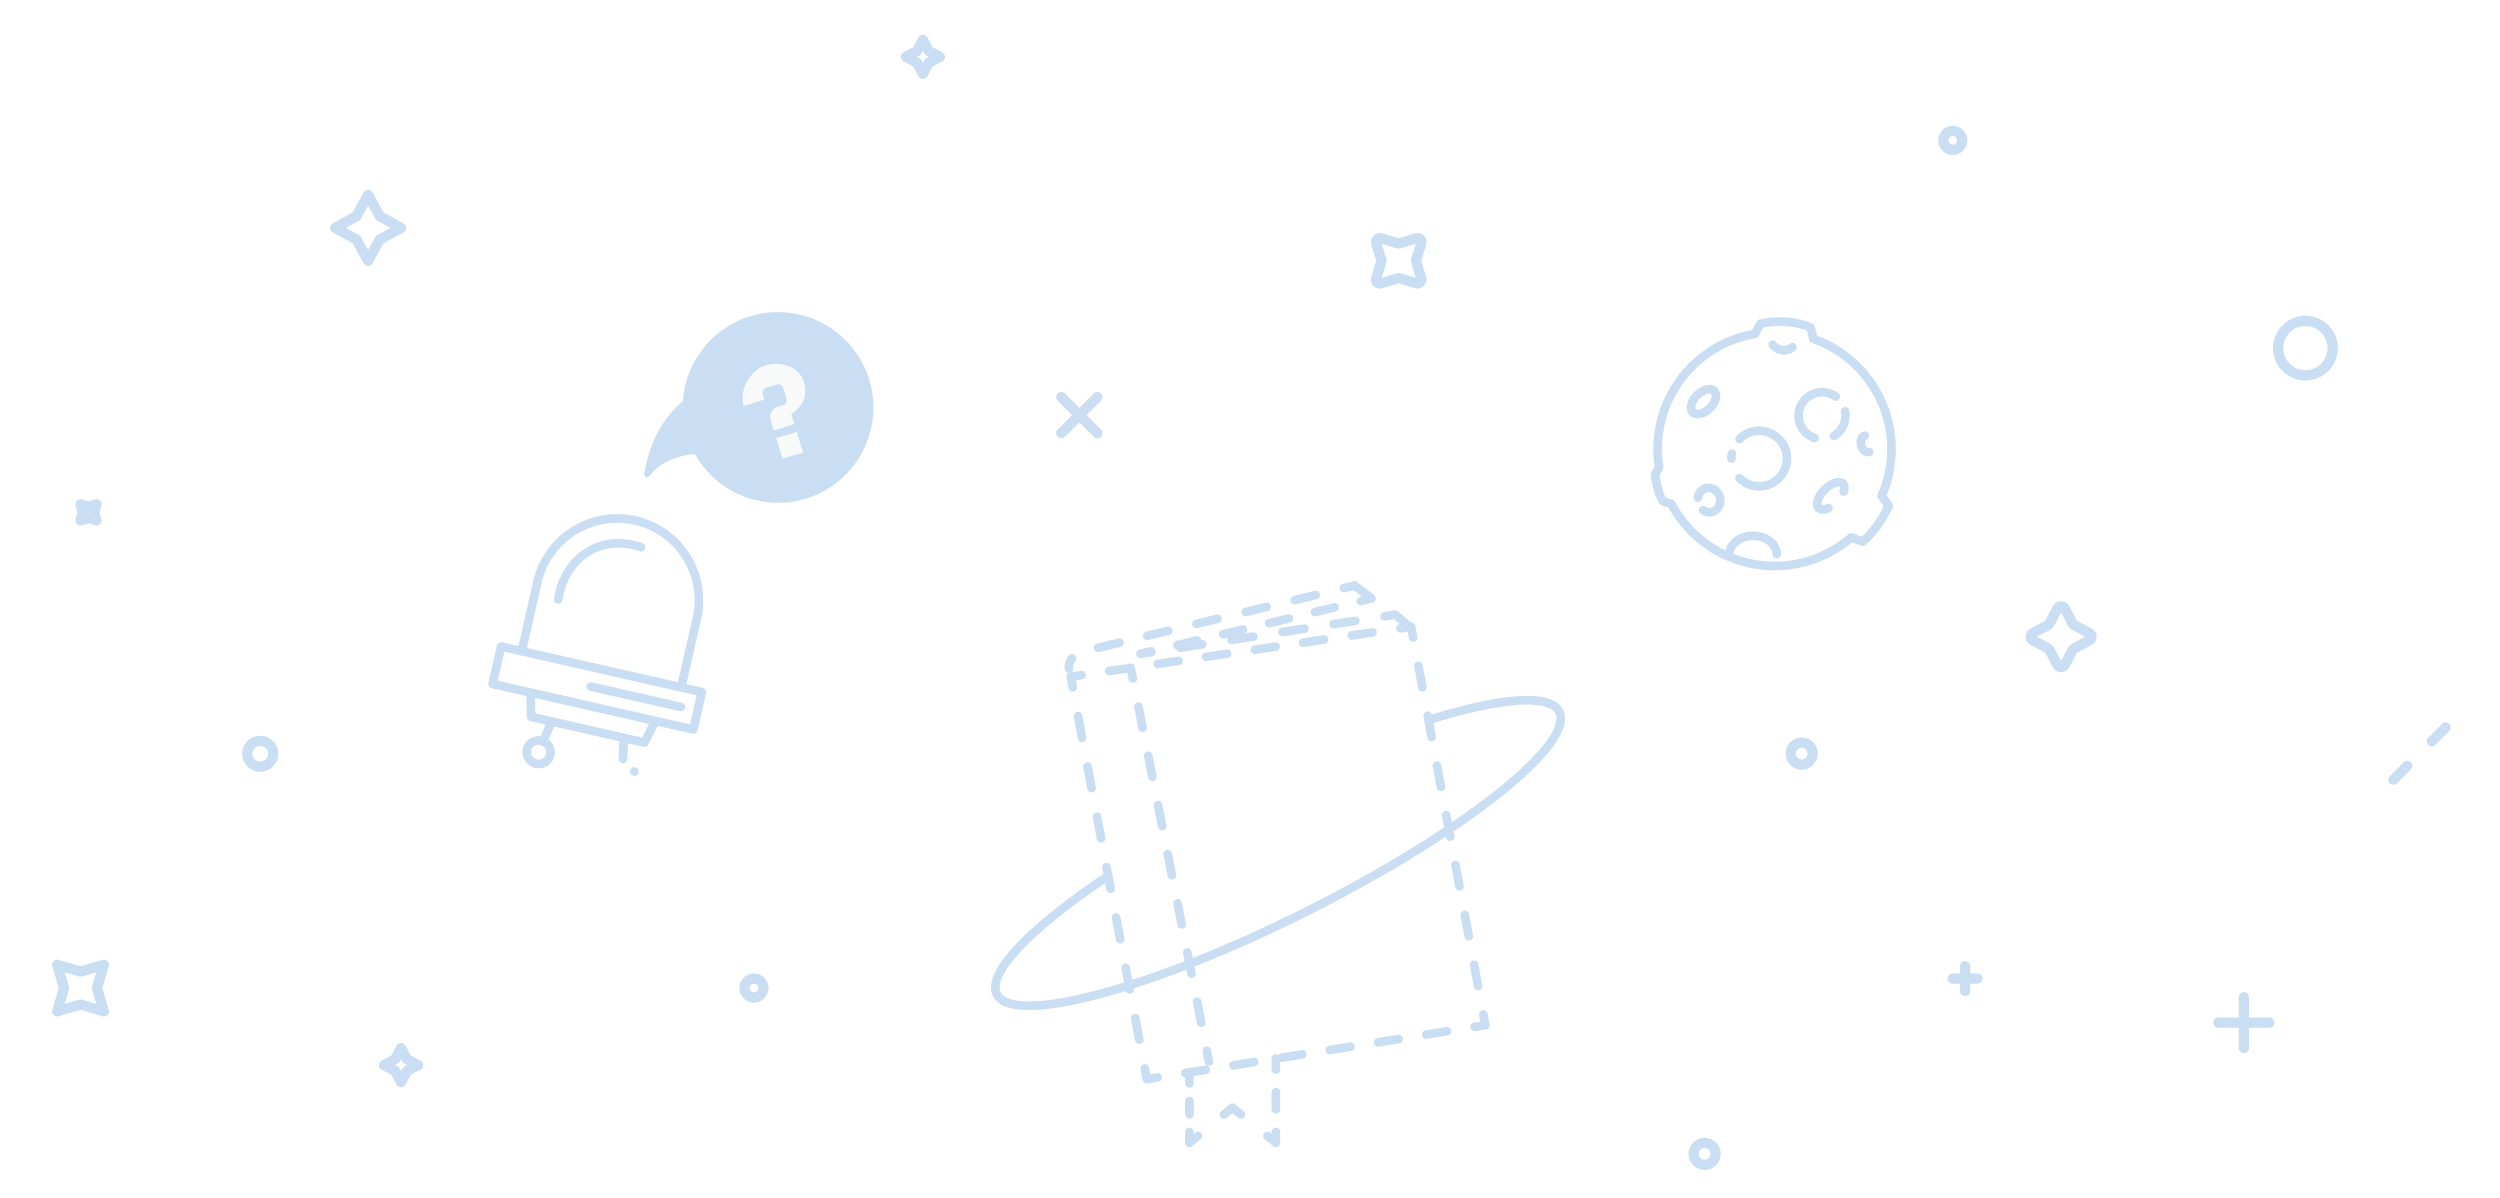
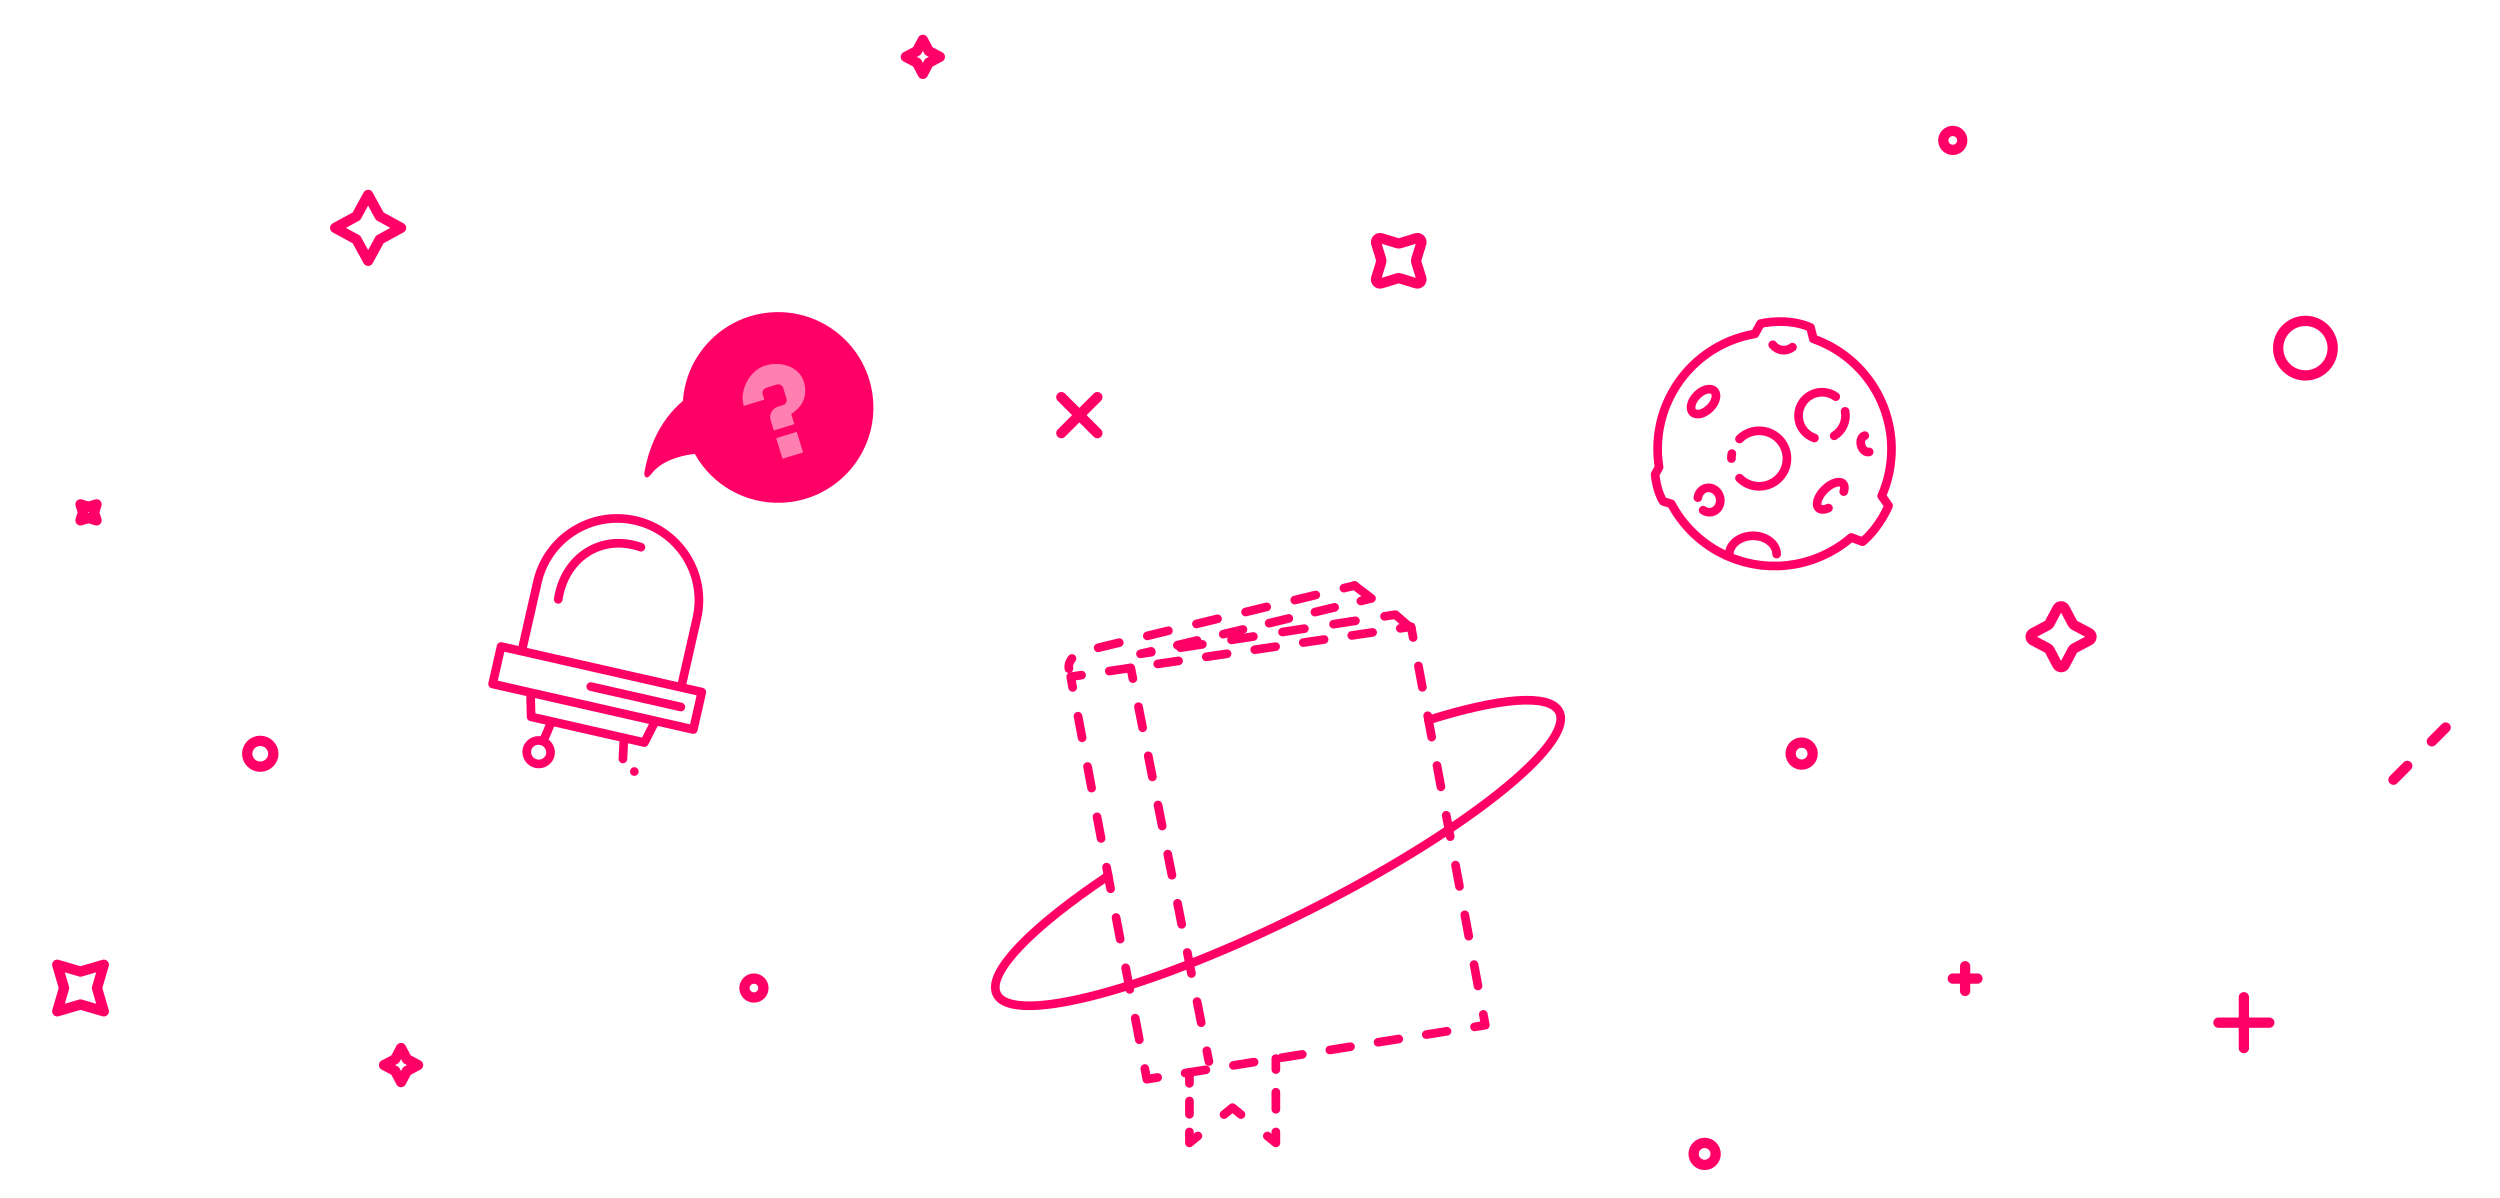
<svg xmlns="http://www.w3.org/2000/svg" width="288" height="138" viewBox="0 0 288 138">
  <g fill="none" fill-rule="evenodd">
-     <path d="M78.472 79.187l-18.368-4.17 1.806-7.958c1.152-5.073 6.198-8.252 11.27-7.1 5.072 1.152 8.25 6.197 7.1 11.27l-1.808 7.957zM64.306 69.04c.745-4.857 4.99-7.593 9.527-6.003M79.87 84.04l-23.124-5.248.98-4.314 23.124 5.25zM78.435 81.447L68.06 79.092M74.232 85.54l-13.046-2.963-.07-2.793 14.386 3.266zM63.34 87.162a1.384 1.384 0 0 1-1.812.74 1.383 1.383 0 0 1-.74-1.813 1.386 1.386 0 0 1 2.553 1.072zM62.6 85.35l.94-2.238M73.075 88.88zM71.76 87.428l.117-2.424" stroke="#CADEF3" stroke-linecap="round" stroke-linejoin="round" />
-     <path d="M100.61 46.55c.215 6.063-4.526 11.153-10.59 11.368a10.98 10.98 0 0 1-9.987-5.638c-2.16.273-4.005.987-5.037 2.37-.523.7-.85.215-.76-.267.438-2.418 1.543-5.756 4.436-8.207.38-5.542 4.895-10.013 10.57-10.214 6.06-.215 11.15 4.526 11.367 10.59" fill="#CADEF3" />
-     <path d="M88.78 48.404c-.2-.65.168-1.348.82-1.55l.59-.18a.613.613 0 0 0 .41-.775l-.362-1.185a.614.614 0 0 0-.774-.41l-1.185.364a.613.613 0 0 0-.41.773l.18.593-2.368.727c-.546-1.776.685-4.098 2.46-4.645 1.778-.546 3.918.093 4.464 1.87.78 2.533-1.458 3.687-1.458 3.687l.364 1.185-2.37.73-.363-1.186zm.637 2.072l2.368-.727.728 2.367-2.37.728-.726-2.37z" fill="#F8F9F9" />
-     <path d="M268.727 40.052a3.142 3.142 0 1 1-6.283 0 3.142 3.142 0 0 1 6.283 0zM31.49 86.815a1.508 1.508 0 1 1-3.016 0 1.508 1.508 0 0 1 3.015 0zM237.02 76.61l-.915-1.73a.47.47 0 0 0-.195-.197l-1.73-.916a.47.47 0 0 1 0-.83l1.73-.914a.467.467 0 0 0 .195-.197l.916-1.73a.47.47 0 0 1 .83 0l.916 1.73c.045.085.112.152.196.197l1.73.915a.47.47 0 0 1 0 .83l-1.73.915a.477.477 0 0 0-.196.197l-.915 1.73a.47.47 0 0 1-.83 0zM158.538 32.052l.576-1.87a.464.464 0 0 0 0-.276l-.576-1.87a.47.47 0 0 1 .587-.588l1.87.576c.09.027.187.027.277 0l1.87-.576c.36-.11.7.226.587.587l-.577 1.87a.48.48 0 0 0 0 .277l.576 1.87a.47.47 0 0 1-.588.588l-1.87-.576a.452.452 0 0 0-.277 0l-1.87.576a.47.47 0 0 1-.587-.588zM258.495 114.88v5.86M261.425 117.81h-5.86M126.414 45.75l-4.145 4.146M126.414 49.896l-4.145-4.145M277.317 88.23l-1.59 1.59M281.74 83.81l-1.59 1.59M277.317 88.23zM197.642 132.93a1.268 1.268 0 1 1-2.536 0 1.268 1.268 0 0 1 2.536 0zM208.82 86.815a1.268 1.268 0 1 1-2.537 0 1.268 1.268 0 0 1 2.536 0zM46.2 124.654l-.677-1.28-1.28-.677 1.28-.677.677-1.28.678 1.28 1.28.677-1.28.678zM106.312 8.506l-.677-1.28-1.28-.676 1.28-.678.677-1.28.677 1.28 1.28.678-1.28.677zM224.96 15.083a1.09 1.09 0 1 0 0 2.183 1.09 1.09 0 0 0 0-2.183zM86.856 112.733a1.09 1.09 0 1 0-.002 2.18 1.09 1.09 0 0 0 .002-2.18zM226.38 111.313v2.84M227.8 112.733h-2.84M9.274 59.948l.924-.284.922.284-.283-.923.284-.923-.922.284-.924-.284.285.923zM43.748 24.91l2.452 1.34-2.452 1.342-1.34 2.45-1.342-2.45-2.452-1.342 2.452-1.34 1.34-2.453zM11.17 113.823l.787 2.682-2.682-.786-2.682.785.785-2.682-.785-2.683 2.682.787 2.682-.787z" stroke="#CADEF3" stroke-width="1.186" stroke-linecap="round" stroke-linejoin="round" />
-     <path d="M216.77 57.134c.075-.17.144-.342.21-.515l.04-.094a13.055 13.055 0 0 0 .216-.615c.05-.15.096-.304.14-.458l.046-.16c.04-.15.077-.298.113-.447.014-.06.03-.118.042-.177.032-.146.06-.292.09-.438.01-.063.023-.125.034-.19.025-.142.048-.287.068-.43a10.355 10.355 0 0 0 .09-.824c.01-.143.02-.286.026-.428l.007-.2c.005-.142.008-.284.008-.425 0-.068-.002-.135-.003-.202a12 12 0 0 0-.012-.423c-.004-.066-.01-.13-.012-.197-.008-.142-.018-.285-.03-.427l-.02-.185c-.018-.145-.033-.29-.054-.435a17.64 17.64 0 0 0-.1-.616c-.008-.037-.017-.073-.024-.11-.108-.548-.25-1.09-.424-1.62-.005-.015-.01-.03-.014-.047-.043-.128-.09-.253-.137-.38-.026-.07-.05-.143-.077-.213-.044-.112-.09-.223-.138-.335-.034-.082-.067-.165-.103-.246-.047-.105-.097-.208-.146-.31-.04-.088-.08-.176-.124-.262-.05-.1-.1-.195-.152-.293-.047-.088-.094-.177-.143-.265a15.547 15.547 0 0 0-.322-.546l-.17-.268c-.06-.09-.118-.177-.18-.265a9.01 9.01 0 0 0-.18-.255c-.063-.088-.127-.176-.194-.262a10.64 10.64 0 0 0-.4-.5 11.45 11.45 0 0 0-.635-.704 21.097 21.097 0 0 0-.46-.453c-.087-.08-.177-.16-.266-.24-.074-.063-.146-.13-.22-.192-.094-.08-.19-.157-.287-.234-.074-.06-.147-.12-.223-.177a8.032 8.032 0 0 0-.316-.234c-.072-.053-.143-.106-.216-.157a11.89 11.89 0 0 0-.37-.246l-.187-.122c-.188-.118-.382-.233-.58-.343-.314-.175-.632-.33-.953-.478-.04-.018-.08-.04-.12-.056l-.06-.03.007.01c-.318-.14-.64-.27-.963-.386h.005l-.325-1.308c-2.684-1.19-5.75-.44-5.75-.44l-.656 1.178.002.002a13.445 13.445 0 0 0-9.508 6.725 13.404 13.404 0 0 0-1.535 8.64l-.456.818s.172 1.99.934 3.114l.926.284a13.435 13.435 0 0 0 3.2 3.97c-.006-.003-.014-.005-.02-.01.047.042.1.076.15.116.234.195.477.38.727.56.087.062.173.126.263.187.33.226.672.443 1.03.642.283.156.57.3.86.435l.196.09c.286.128.573.247.863.354.04.014.08.025.12.04.264.095.53.18.8.257.06.017.12.036.182.052.293.08.587.15.883.208.057.012.116.02.174.033.268.05.537.092.807.127l.14.017c.298.034.598.057.897.07l.193.007c.294.01.59.013.882.003h.034c.303-.01.606-.036.907-.067l.19-.022c.3-.035.6-.078.895-.133.022-.003.043-.008.065-.013a13.32 13.32 0 0 0 1.003-.233c.29-.08.577-.166.86-.265l.126-.046c.26-.094.52-.195.777-.305l.117-.05c.277-.122.55-.252.82-.393l.142-.077c.26-.14.516-.286.767-.443l.038-.023a13.923 13.923 0 0 0 .905-.626c.25-.187.495-.38.732-.587l1.32.484c2.008-1.696 2.99-4.142 2.99-4.142l-.79-1.128h-.002z" stroke="#CADEF3" stroke-linecap="round" stroke-linejoin="round" />
-     <path d="M199.206 63.918c-.02-1.187 1.187-2.168 2.695-2.193 1.51-.025 2.747.918 2.767 2.104M210.636 58.53c-.472.21-.9.223-1.134-.012-.395-.394-.088-1.342.687-2.117.773-.773 1.72-1.08 2.116-.685.197.197.22.533.095.917M212.557 47.39a2.712 2.712 0 0 1-1.26 2.815M209.026 50.457a2.71 2.71 0 1 1 2.452-4.768M195.594 57.325c.082-.54.453-.986.977-1.104.7-.154 1.402.34 1.573 1.102.17.764-.26 1.51-.956 1.664a1.24 1.24 0 0 1-.985-.206M215.322 52.06c-.37.1-.784-.242-.922-.76-.14-.518.05-1.018.422-1.117M196.99 47.013c-.68.68-1.563.897-1.975.486-.41-.412-.192-1.296.487-1.975.68-.68 1.563-.897 1.974-.487.41.412.194 1.295-.486 1.975zM200.395 50.567a3.198 3.198 0 1 1 0 4.52M199.458 52.827c0-.19.017-.38.05-.568M206.49 39.997a1.62 1.62 0 0 1-2.272-.276M156.042 67.457l-1.223.297" stroke="#CADEF3" stroke-linecap="round" stroke-linejoin="round" />
-     <path d="M151.584 68.54l-26.69 6.476" stroke="#CADEF3" stroke-linecap="round" stroke-linejoin="round" stroke-dasharray="2.497,3.329" />
-     <path d="M123.49 75.86c-.25.3-.424.688-.352 1.172M162.565 72.372l-1.82-1.562-1.245.19" stroke="#CADEF3" stroke-linecap="round" stroke-linejoin="round" />
-     <path d="M156.142 71.518l-21.83 3.356" stroke="#CADEF3" stroke-linecap="round" stroke-linejoin="round" stroke-dasharray="2.548,3.398" />
-     <path d="M132.634 75.132l-1.244.19c.394-.09.803-.186 1.222-.285" stroke="#CADEF3" stroke-linecap="round" stroke-linejoin="round" />
-     <path d="M135.633 74.323c6.85-1.625 15.354-3.685 19.632-4.724" stroke="#CADEF3" stroke-linecap="round" stroke-linejoin="round" stroke-dasharray="2.329,3.105" />
-     <path d="M156.774 69.234l1.22-.297-1.952-1.48M169.866 118.296l1.243-.198-.23-1.24" stroke="#CADEF3" stroke-linecap="round" stroke-linejoin="round" />
-     <path d="M170.268 113.583l-7.172-38.505" stroke="#CADEF3" stroke-linecap="round" stroke-linejoin="round" stroke-dasharray="2.5,3.333" />
-     <path stroke="#CADEF3" stroke-linecap="round" stroke-linejoin="round" d="M162.79 73.44l-.23-1.237-1.245.182" />
-     <path d="M158.122 72.854L126.19 77.54" stroke="#CADEF3" stroke-linecap="round" stroke-linejoin="round" stroke-dasharray="2.421,3.227" />
-     <path d="M124.593 77.774l-1.245.183.224 1.234" stroke="#CADEF3" stroke-linecap="round" stroke-linejoin="round" />
-     <path d="M124.188 82.504c1.916 10.253 5.914 31.257 7.377 38.932" stroke="#CADEF3" stroke-linecap="round" stroke-linejoin="round" stroke-dasharray="2.529,3.372" />
-     <path d="M131.88 123.092c.15.794.235 1.233.235 1.233l1.243-.198" stroke="#CADEF3" stroke-linecap="round" stroke-linejoin="round" />
-     <path d="M136.532 123.62l31.746-5.07" stroke="#CADEF3" stroke-linecap="round" stroke-linejoin="round" stroke-dasharray="2.411,3.215" />
-     <path d="M130.263 76.942l.245 1.234" stroke="#CADEF3" stroke-linecap="round" stroke-linejoin="round" />
-     <path d="M131.15 81.41l7.553 38.022" stroke="#CADEF3" stroke-linecap="round" stroke-linejoin="round" stroke-dasharray="2.474,3.299" />
-     <path d="M139.024 121.05l.245 1.235M137.023 123.54v1.26" stroke="#CADEF3" stroke-linecap="round" stroke-linejoin="round" />
-     <path d="M137.023 126.837v2.547" stroke="#CADEF3" stroke-linecap="round" stroke-linejoin="round" stroke-dasharray="1.528,2.037" />
-     <path stroke="#CADEF3" stroke-linecap="round" stroke-linejoin="round" d="M137.023 130.403v1.26l.975-.8M141.008 128.4l.974-.798.976.793M146 130.867l.978.794v-1.258" />
-     <path d="M146.978 127.787v-3.27" stroke="#CADEF3" stroke-linecap="round" stroke-linejoin="round" stroke-dasharray="1.962,2.615" />
-     <path d="M146.978 123.21v-1.26M127.658 100.898c-8.824 5.9-14.05 11.197-12.824 13.636 1.86 3.702 17.87-.582 35.76-9.568 17.89-8.985 30.886-19.27 29.028-22.97-1.076-2.143-6.888-1.612-15.06.957" stroke="#CADEF3" stroke-linecap="round" stroke-linejoin="round" />
+     <path d="M78.472 79.187l-18.368-4.17 1.806-7.958c1.152-5.073 6.198-8.252 11.27-7.1 5.072 1.152 8.25 6.197 7.1 11.27l-1.808 7.957zM64.306 69.04c.745-4.857 4.99-7.593 9.527-6.003M79.87 84.04l-23.124-5.248.98-4.314 23.124 5.25zM78.435 81.447L68.06 79.092M74.232 85.54l-13.046-2.963-.07-2.793 14.386 3.266zM63.34 87.162a1.384 1.384 0 0 1-1.812.74 1.383 1.383 0 0 1-.74-1.813 1.386 1.386 0 0 1 2.553 1.072zM62.6 85.35l.94-2.238M73.075 88.88zM71.76 87.428l.117-2.424" stroke="#FF0066" stroke-linecap="round" stroke-linejoin="round" />
+     <path d="M100.61 46.55c.215 6.063-4.526 11.153-10.59 11.368a10.98 10.98 0 0 1-9.987-5.638c-2.16.273-4.005.987-5.037 2.37-.523.7-.85.215-.76-.267.438-2.418 1.543-5.756 4.436-8.207.38-5.542 4.895-10.013 10.57-10.214 6.06-.215 11.15 4.526 11.367 10.59" fill="#FF0066" />
+     <path d="M88.78 48.404c-.2-.65.168-1.348.82-1.55l.59-.18a.613.613 0 0 0 .41-.775l-.362-1.185a.614.614 0 0 0-.774-.41l-1.185.364a.613.613 0 0 0-.41.773l.18.593-2.368.727c-.546-1.776.685-4.098 2.46-4.645 1.778-.546 3.918.093 4.464 1.87.78 2.533-1.458 3.687-1.458 3.687l.364 1.185-2.37.73-.363-1.186zm.637 2.072l2.368-.727.728 2.367-2.37.728-.726-2.37z" fill="#ff80b0" />
+     <path d="M268.727 40.052a3.142 3.142 0 1 1-6.283 0 3.142 3.142 0 0 1 6.283 0zM31.49 86.815a1.508 1.508 0 1 1-3.016 0 1.508 1.508 0 0 1 3.015 0zM237.02 76.61l-.915-1.73a.47.47 0 0 0-.195-.197l-1.73-.916a.47.47 0 0 1 0-.83l1.73-.914a.467.467 0 0 0 .195-.197l.916-1.73a.47.47 0 0 1 .83 0l.916 1.73c.045.085.112.152.196.197l1.73.915a.47.47 0 0 1 0 .83l-1.73.915a.477.477 0 0 0-.196.197l-.915 1.73a.47.47 0 0 1-.83 0zM158.538 32.052l.576-1.87a.464.464 0 0 0 0-.276l-.576-1.87a.47.47 0 0 1 .587-.588l1.87.576c.09.027.187.027.277 0l1.87-.576c.36-.11.7.226.587.587l-.577 1.87a.48.48 0 0 0 0 .277l.576 1.87a.47.47 0 0 1-.588.588l-1.87-.576a.452.452 0 0 0-.277 0l-1.87.576a.47.47 0 0 1-.587-.588zM258.495 114.88v5.86M261.425 117.81h-5.86M126.414 45.75l-4.145 4.146M126.414 49.896l-4.145-4.145M277.317 88.23l-1.59 1.59M281.74 83.81l-1.59 1.59M277.317 88.23zM197.642 132.93a1.268 1.268 0 1 1-2.536 0 1.268 1.268 0 0 1 2.536 0zM208.82 86.815a1.268 1.268 0 1 1-2.537 0 1.268 1.268 0 0 1 2.536 0zM46.2 124.654l-.677-1.28-1.28-.677 1.28-.677.677-1.28.678 1.28 1.28.677-1.28.678zM106.312 8.506l-.677-1.28-1.28-.676 1.28-.678.677-1.28.677 1.28 1.28.678-1.28.677zM224.96 15.083a1.09 1.09 0 1 0 0 2.183 1.09 1.09 0 0 0 0-2.183zM86.856 112.733a1.09 1.09 0 1 0-.002 2.18 1.09 1.09 0 0 0 .002-2.18zM226.38 111.313v2.84M227.8 112.733h-2.84M9.274 59.948l.924-.284.922.284-.283-.923.284-.923-.922.284-.924-.284.285.923zM43.748 24.91l2.452 1.34-2.452 1.342-1.34 2.45-1.342-2.45-2.452-1.342 2.452-1.34 1.34-2.453zM11.17 113.823l.787 2.682-2.682-.786-2.682.785.785-2.682-.785-2.683 2.682.787 2.682-.787z" stroke="#FF0066" stroke-width="1.186" stroke-linecap="round" stroke-linejoin="round" />
+     <path d="M216.77 57.134c.075-.17.144-.342.21-.515l.04-.094a13.055 13.055 0 0 0 .216-.615c.05-.15.096-.304.14-.458l.046-.16c.04-.15.077-.298.113-.447.014-.06.03-.118.042-.177.032-.146.06-.292.09-.438.01-.063.023-.125.034-.19.025-.142.048-.287.068-.43a10.355 10.355 0 0 0 .09-.824c.01-.143.02-.286.026-.428l.007-.2c.005-.142.008-.284.008-.425 0-.068-.002-.135-.003-.202a12 12 0 0 0-.012-.423c-.004-.066-.01-.13-.012-.197-.008-.142-.018-.285-.03-.427l-.02-.185c-.018-.145-.033-.29-.054-.435a17.64 17.64 0 0 0-.1-.616c-.008-.037-.017-.073-.024-.11-.108-.548-.25-1.09-.424-1.62-.005-.015-.01-.03-.014-.047-.043-.128-.09-.253-.137-.38-.026-.07-.05-.143-.077-.213-.044-.112-.09-.223-.138-.335-.034-.082-.067-.165-.103-.246-.047-.105-.097-.208-.146-.31-.04-.088-.08-.176-.124-.262-.05-.1-.1-.195-.152-.293-.047-.088-.094-.177-.143-.265a15.547 15.547 0 0 0-.322-.546l-.17-.268c-.06-.09-.118-.177-.18-.265a9.01 9.01 0 0 0-.18-.255c-.063-.088-.127-.176-.194-.262a10.64 10.64 0 0 0-.4-.5 11.45 11.45 0 0 0-.635-.704 21.097 21.097 0 0 0-.46-.453c-.087-.08-.177-.16-.266-.24-.074-.063-.146-.13-.22-.192-.094-.08-.19-.157-.287-.234-.074-.06-.147-.12-.223-.177a8.032 8.032 0 0 0-.316-.234c-.072-.053-.143-.106-.216-.157a11.89 11.89 0 0 0-.37-.246l-.187-.122c-.188-.118-.382-.233-.58-.343-.314-.175-.632-.33-.953-.478-.04-.018-.08-.04-.12-.056l-.06-.03.007.01c-.318-.14-.64-.27-.963-.386h.005l-.325-1.308c-2.684-1.19-5.75-.44-5.75-.44l-.656 1.178.002.002a13.445 13.445 0 0 0-9.508 6.725 13.404 13.404 0 0 0-1.535 8.64l-.456.818s.172 1.99.934 3.114l.926.284a13.435 13.435 0 0 0 3.2 3.97c-.006-.003-.014-.005-.02-.01.047.042.1.076.15.116.234.195.477.38.727.56.087.062.173.126.263.187.33.226.672.443 1.03.642.283.156.57.3.86.435l.196.09c.286.128.573.247.863.354.04.014.08.025.12.04.264.095.53.18.8.257.06.017.12.036.182.052.293.08.587.15.883.208.057.012.116.02.174.033.268.05.537.092.807.127l.14.017c.298.034.598.057.897.07l.193.007c.294.01.59.013.882.003h.034c.303-.01.606-.036.907-.067l.19-.022c.3-.035.6-.078.895-.133.022-.003.043-.008.065-.013a13.32 13.32 0 0 0 1.003-.233c.29-.08.577-.166.86-.265l.126-.046c.26-.094.52-.195.777-.305l.117-.05c.277-.122.55-.252.82-.393l.142-.077c.26-.14.516-.286.767-.443l.038-.023a13.923 13.923 0 0 0 .905-.626c.25-.187.495-.38.732-.587l1.32.484c2.008-1.696 2.99-4.142 2.99-4.142l-.79-1.128h-.002z" stroke="#FF0066" stroke-linecap="round" stroke-linejoin="round" />
+     <path d="M199.206 63.918c-.02-1.187 1.187-2.168 2.695-2.193 1.51-.025 2.747.918 2.767 2.104M210.636 58.53c-.472.21-.9.223-1.134-.012-.395-.394-.088-1.342.687-2.117.773-.773 1.72-1.08 2.116-.685.197.197.22.533.095.917M212.557 47.39a2.712 2.712 0 0 1-1.26 2.815M209.026 50.457a2.71 2.71 0 1 1 2.452-4.768M195.594 57.325c.082-.54.453-.986.977-1.104.7-.154 1.402.34 1.573 1.102.17.764-.26 1.51-.956 1.664a1.24 1.24 0 0 1-.985-.206M215.322 52.06c-.37.1-.784-.242-.922-.76-.14-.518.05-1.018.422-1.117M196.99 47.013c-.68.68-1.563.897-1.975.486-.41-.412-.192-1.296.487-1.975.68-.68 1.563-.897 1.974-.487.41.412.194 1.295-.486 1.975zM200.395 50.567a3.198 3.198 0 1 1 0 4.52M199.458 52.827c0-.19.017-.38.05-.568M206.49 39.997a1.62 1.62 0 0 1-2.272-.276M156.042 67.457l-1.223.297" stroke="#FF0066" stroke-linecap="round" stroke-linejoin="round" />
+     <path d="M151.584 68.54l-26.69 6.476" stroke="#FF0066" stroke-linecap="round" stroke-linejoin="round" stroke-dasharray="2.497,3.329" />
+     <path d="M123.49 75.86c-.25.3-.424.688-.352 1.172M162.565 72.372l-1.82-1.562-1.245.19" stroke="#FF0066" stroke-linecap="round" stroke-linejoin="round" />
+     <path d="M156.142 71.518l-21.83 3.356" stroke="#FF0066" stroke-linecap="round" stroke-linejoin="round" stroke-dasharray="2.548,3.398" />
+     <path d="M132.634 75.132l-1.244.19c.394-.09.803-.186 1.222-.285" stroke="#FF0066" stroke-linecap="round" stroke-linejoin="round" />
+     <path d="M135.633 74.323c6.85-1.625 15.354-3.685 19.632-4.724" stroke="#FF0066" stroke-linecap="round" stroke-linejoin="round" stroke-dasharray="2.329,3.105" />
+     <path d="M156.774 69.234l1.22-.297-1.952-1.48M169.866 118.296l1.243-.198-.23-1.24" stroke="#FF0066" stroke-linecap="round" stroke-linejoin="round" />
+     <path d="M170.268 113.583l-7.172-38.505" stroke="#FF0066" stroke-linecap="round" stroke-linejoin="round" stroke-dasharray="2.5,3.333" />
+     <path stroke="#FF0066" stroke-linecap="round" stroke-linejoin="round" d="M162.79 73.44l-.23-1.237-1.245.182" />
+     <path d="M158.122 72.854L126.19 77.54" stroke="#FF0066" stroke-linecap="round" stroke-linejoin="round" stroke-dasharray="2.421,3.227" />
+     <path d="M124.593 77.774l-1.245.183.224 1.234" stroke="#FF0066" stroke-linecap="round" stroke-linejoin="round" />
+     <path d="M124.188 82.504c1.916 10.253 5.914 31.257 7.377 38.932" stroke="#FF0066" stroke-linecap="round" stroke-linejoin="round" stroke-dasharray="2.529,3.372" />
+     <path d="M131.88 123.092c.15.794.235 1.233.235 1.233l1.243-.198" stroke="#FF0066" stroke-linecap="round" stroke-linejoin="round" />
+     <path d="M136.532 123.62l31.746-5.07" stroke="#FF0066" stroke-linecap="round" stroke-linejoin="round" stroke-dasharray="2.411,3.215" />
+     <path d="M130.263 76.942l.245 1.234" stroke="#FF0066" stroke-linecap="round" stroke-linejoin="round" />
+     <path d="M131.15 81.41l7.553 38.022" stroke="#FF0066" stroke-linecap="round" stroke-linejoin="round" stroke-dasharray="2.474,3.299" />
+     <path d="M139.024 121.05l.245 1.235M137.023 123.54v1.26" stroke="#FF0066" stroke-linecap="round" stroke-linejoin="round" />
+     <path d="M137.023 126.837v2.547" stroke="#FF0066" stroke-linecap="round" stroke-linejoin="round" stroke-dasharray="1.528,2.037" />
+     <path stroke="#FF0066" stroke-linecap="round" stroke-linejoin="round" d="M137.023 130.403v1.26l.975-.8M141.008 128.4l.974-.798.976.793M146 130.867l.978.794v-1.258" />
+     <path d="M146.978 127.787v-3.27" stroke="#FF0066" stroke-linecap="round" stroke-linejoin="round" stroke-dasharray="1.962,2.615" />
+     <path d="M146.978 123.21v-1.26M127.658 100.898c-8.824 5.9-14.05 11.197-12.824 13.636 1.86 3.702 17.87-.582 35.76-9.568 17.89-8.985 30.886-19.27 29.028-22.97-1.076-2.143-6.888-1.612-15.06.957" stroke="#FF0066" stroke-linecap="round" stroke-linejoin="round" />
  </g>
</svg>
